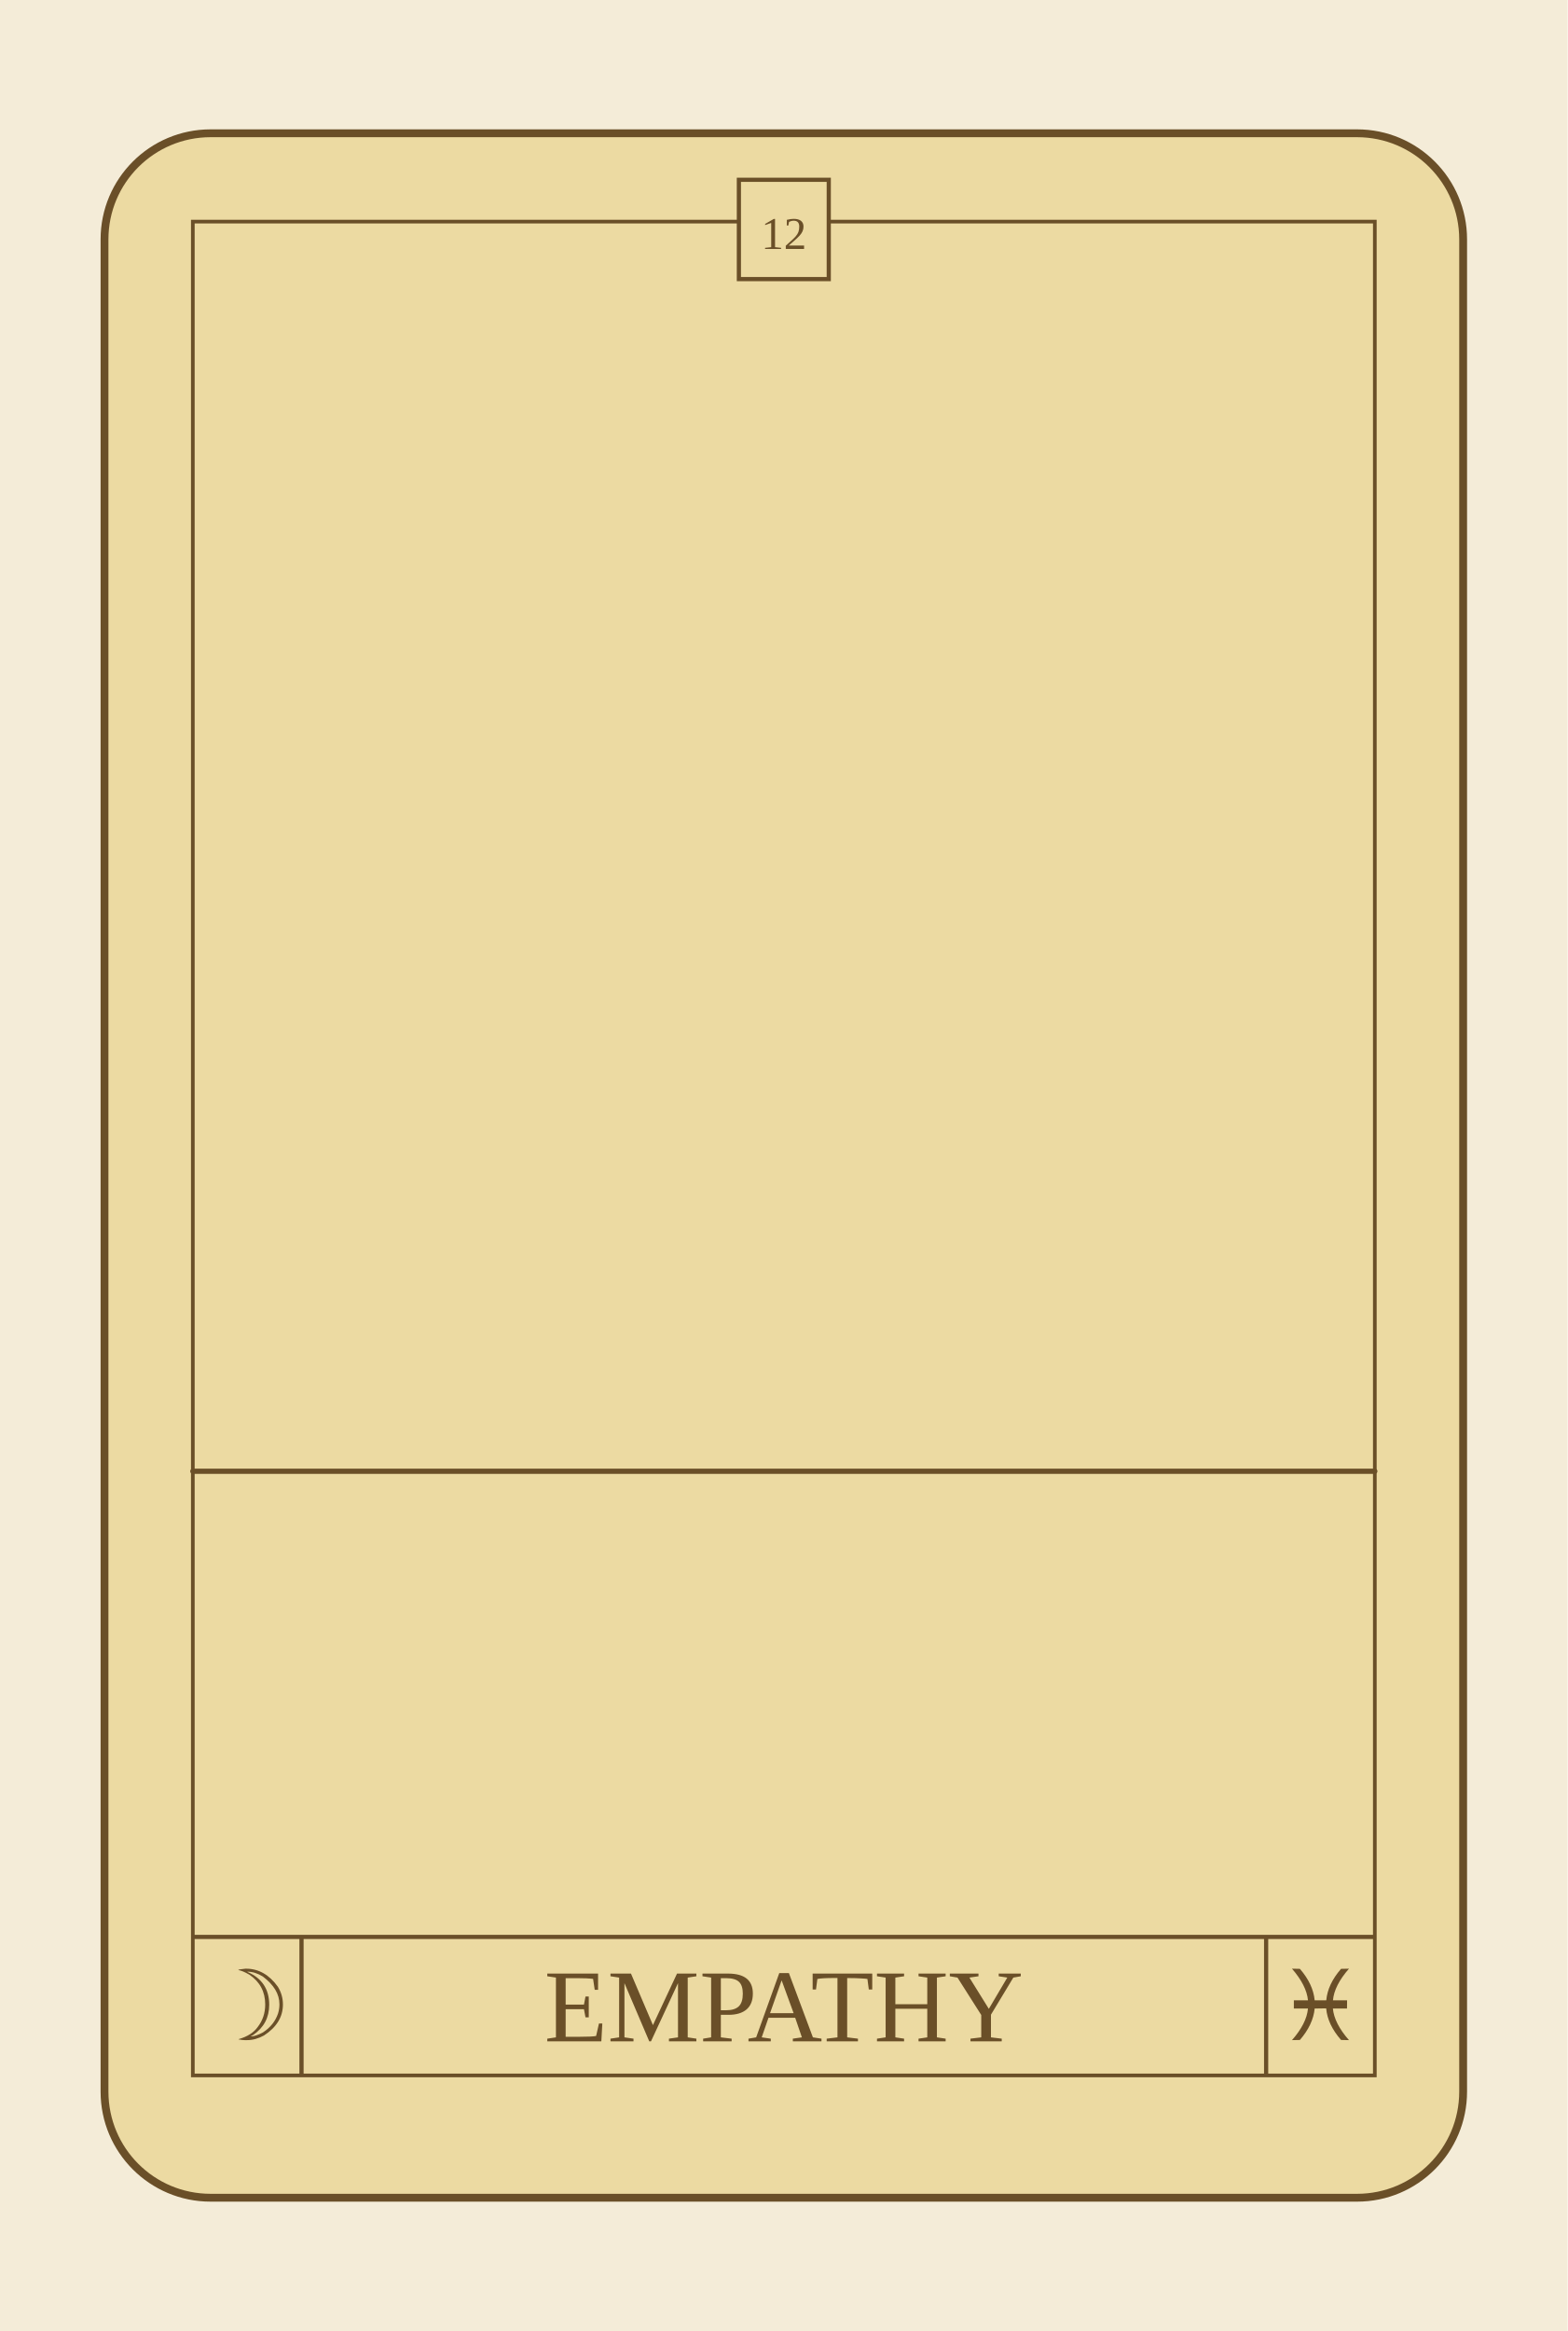
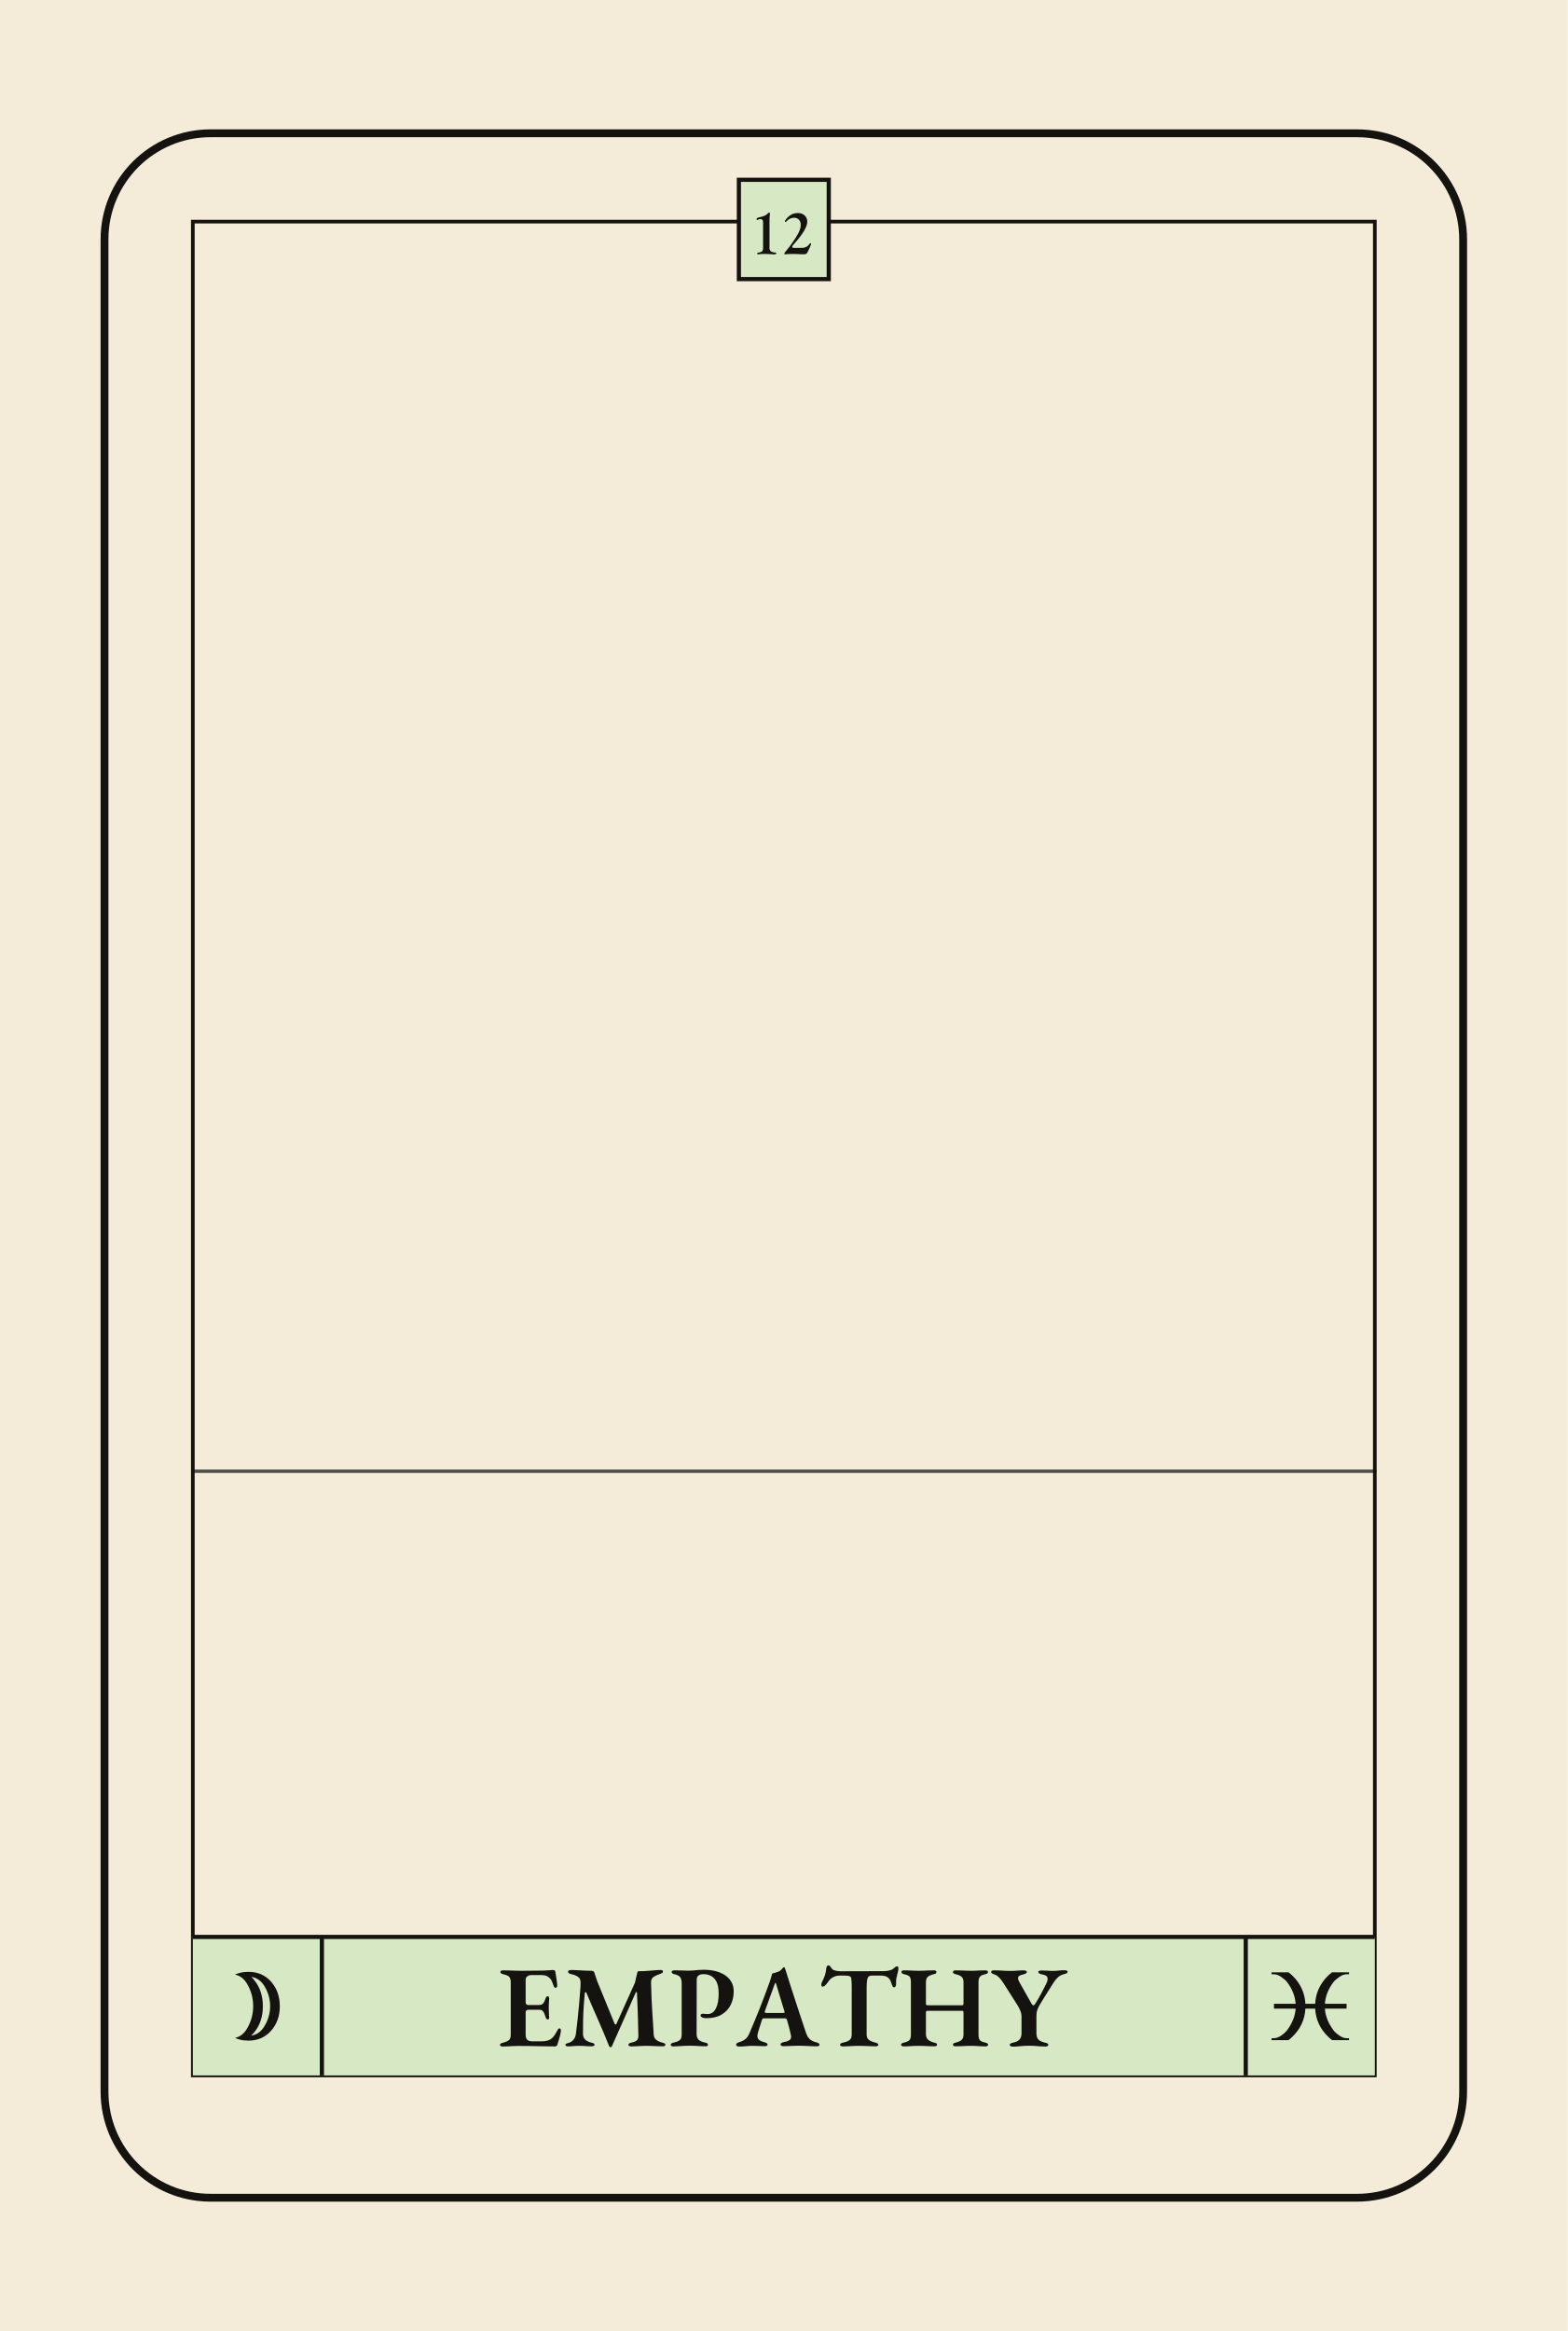
- <svg xmlns="http://www.w3.org/2000/svg" viewBox="0 0 300 446" font-family="Georgia, 'Times New Roman', serif">
+ <svg xmlns="http://www.w3.org/2000/svg" viewBox="0 0 300 446">
  <rect width="300" height="446" fill="#f4ecd8" />
-   <rect x="20.0" y="25.5" width="260" height="395" rx="20.3" fill="#ecdaa2" stroke="#6a4f28" stroke-width="1.5" />
-   <rect x="36.9" y="42.4" width="226.2" height="354.7" fill="none" stroke="#6a4f28" stroke-width="0.7" />
-   <g fill="none" stroke="#6a4f28" stroke-width="1.0" stroke-linecap="round" stroke-linejoin="round">
+   <rect x="20.0" y="25.5" width="260" height="395" rx="20.3" fill="#f4ecd8" stroke="#15130f" stroke-width="1.5" />
+   <rect x="36.9" y="42.4" width="226.2" height="354.7" fill="none" stroke="#15130f" stroke-width="0.7" />
+   <g fill="none" stroke="#15130f" stroke-width="0.65" stroke-opacity="0.72" stroke-linecap="round" stroke-linejoin="round">
    <line x1="36.9" y1="281.5" x2="263.1" y2="281.5" />
  </g>
-   <g fill="none" stroke="#6a4f28" stroke-width="0.8">
+   <path d="M36.9,370.6 H263.1 V397.1 H36.9 Z" fill="#d7e8c4" />
+   <g fill="none" stroke="#15130f" stroke-width="0.8">
    <line x1="36.9" y1="370.6" x2="263.1" y2="370.6" />
-     <line x1="57.7" y1="370.6" x2="57.7" y2="397.1" />
-     <line x1="242.3" y1="370.6" x2="242.3" y2="397.1" />
+     <line x1="61.6" y1="370.6" x2="61.6" y2="397.1" />
+     <line x1="238.4" y1="370.6" x2="238.4" y2="397.1" />
  </g>
-   <rect x="141.4" y="34.4" width="17.2" height="19.0" fill="#ecdaa2" stroke="#6a4f28" stroke-width="0.8" />
-   <text x="150.0" y="44.7" text-anchor="middle" dominant-baseline="central" font-size="8.7" fill="#6a4f28">12</text>
-   <text x="47.30" y="383.87" text-anchor="middle" dominant-baseline="central" font-family="'Segoe UI Symbol','Apple Symbols','DejaVu Sans',sans-serif" font-size="18.72" fill="#6a4f28">☽</text>
-   <text x="252.70" y="383.87" text-anchor="middle" dominant-baseline="central" font-family="'Segoe UI Symbol','Apple Symbols','DejaVu Sans',sans-serif" font-size="18.72" fill="#6a4f28">♓</text>
-   <text x="150.0" y="383.9" text-anchor="middle" dominant-baseline="central" font-size="19.8" fill="#6a4f28">EMPATHY</text>
+   <rect x="141.4" y="34.4" width="17.2" height="19.0" fill="#d7e8c4" stroke="#15130f" stroke-width="0.8" />
+   <path d="M649.0 1092V235L647.0 193L657.0 137Q686.0 59 825.0 52Q867.0 50 867.0 28Q867.0 -7 780.0 -7Q761.0 -7 652.0 2Q595.0 7 494.0 7Q394.0 7 322.0 -2Q293.0 -5 280.0 -5Q255.0 -5 255.0 20Q255.0 41 281.0 45Q384.0 61 415.0 92.0Q446.0 123 446.0 210L445.0 248V1010Q445.0 1115 363.0 1115Q331.0 1115 306.0 1104L281.0 1093Q270.0 1089 261.0 1089Q235.0 1089 235.0 1113Q235.0 1137 260.0 1150.0Q285.0 1163 362.0 1180Q506.0 1211 567.0 1267L614.0 1310Q625.0 1320 641.0 1320Q661.0 1320 661.0 1282Q661.0 1271 659.0 1243L651.0 1153Q649.0 1126 649.0 1092ZM1947.0 348Q1970.0 348 1972.0 331L1970.0 321L1955.0 277Q1941.0 236 1920.0 192L1869.0 85Q1839.0 23 1816.5 9.5Q1794.0 -4 1721.0 -4Q1677.0 -4 1615.0 -1L1530.0 4Q1482.0 6 1395.0 6Q1232.0 6 1191.0 -1Q1163.0 -6 1150.0 -6Q1119.0 -6 1119.0 21Q1119.0 40 1178.0 106Q1270.0 211 1389.0 383.0Q1508.0 555 1565.0 665Q1641.0 813 1641.0 932Q1641.0 1035 1583.0 1096.0Q1525.0 1157 1428.0 1157Q1290.0 1157 1180.0 1033Q1170.0 1021 1162.0 1021Q1155.0 1021 1146.5 1029.5Q1138.0 1038 1138.0 1046Q1138.0 1059 1169.0 1101.5Q1200.0 1144 1234.0 1176Q1367.0 1307 1541.0 1307Q1679.0 1307 1764.0 1230.5Q1849.0 1154 1849.0 1029Q1849.0 803 1456.0 355L1408.0 300Q1366.0 253 1366.0 233Q1366.0 198 1450.0 198L1614.0 200L1710.0 201Q1774.0 204 1835.0 241.0Q1896.0 278 1926.0 333Q1935.0 348 1947.0 348Z" transform="matrix(0.006024 0 0 -0.006024 143.35 48.63)" fill="#15130f" />
+   <path d="M101.0 47Q181.0 63 244.0 113Q309.0 164 358.0 252Q477.0 463 477.0 701Q477.0 941 358.0 1151Q310.0 1237 245.0 1288Q180.0 1338 100.0 1353Q188.0 1394 291.0 1405Q333.0 1410 377.0 1410Q670.0 1410 848.5 1205.0Q1027.0 1000 1027.0 699Q1027.0 399 847.0 194.5Q667.0 -10 377.0 -10Q332.0 -10 290.0 -5Q188.0 7 101.0 47ZM498.0 1241Q677.0 1021 677.0 699Q677.0 378 497.0 159Q468.0 124 436.0 94Q607.0 118 708.0 286Q827.0 481 827.0 701Q827.0 923 708.0 1117Q607.0 1281 438.0 1306Q470.0 1276 498.0 1241Z" transform="matrix(0.009268 0 0 -0.009268 44.03 390.35)" fill="#15130f" />
+   <path d="M548.0 750Q533.0 984 370.0 1200Q330.0 1250 250.0 1305.0Q170.0 1360 100.0 1360H50.0V1400H402.0Q440.0 1370 476.0 1337Q731.0 1091 749.0 750H951.0Q969.0 1091 1224.0 1337Q1260.0 1370 1298.0 1400H1650.0V1360H1600.0Q1530.0 1360 1450.0 1305.0Q1370.0 1250 1330.0 1200Q1167.0 984 1152.0 750H1600.0V650H1152.0Q1168.0 413 1340.0 190Q1378.0 145 1450.0 95Q1530.0 40 1600.0 40H1650.0V0H1301.0Q1262.0 29 1227.0 63Q969.0 308 951.0 650H749.0Q731.0 308 473.0 63Q438.0 29 399.0 0H50.0V40H100.0Q170.0 40 250.0 95Q322.0 145 360.0 190Q532.0 413 548.0 650H100.0V750Z" transform="matrix(0.009268 0 0 -0.009268 242.87 390.35)" fill="#15130f" />
+   <path d="M49.0 -5Q38.0 -5 31.5 -1.0Q25.0 3 25.0 9Q25.0 22 51.0 28Q87.0 37 102.5 50.5Q118.0 64 118.0 97V550Q118.0 584 104.5 598.0Q91.0 612 54.0 620Q40.0 623 34.0 628.5Q28.0 634 28.0 640Q28.0 647 34.5 650.5Q41.0 654 52.0 654Q81.0 654 107.5 653.0Q134.0 652 159.0 651.0Q184.0 650 211.0 650Q257.0 650 308.5 651.0Q360.0 652 401.0 652Q434.0 653 455.5 655.0Q477.0 657 481.0 657Q488.0 657 495.5 654.0Q503.0 651 504.0 642Q508.0 609 514.0 577.0Q520.0 545 520.0 521Q520.0 512 515.5 507.5Q511.0 503 506.0 503Q501.0 503 497.0 506.5Q493.0 510 490.0 517Q482.0 540 475.0 557.0Q468.0 574 459.0 583Q446.0 597 429.0 605.0Q412.0 613 388.0 613H295.0Q277.0 613 262.0 602.5Q247.0 592 247.0 573V377Q247.0 366 253.5 360.0Q260.0 354 269.0 354H361.0Q388.0 354 399.5 369.0Q411.0 384 419.0 410Q426.0 430 438.0 430Q443.0 430 447.0 424.5Q451.0 419 451.0 410Q450.0 400 449.0 386.0Q448.0 372 447.5 358.0Q447.0 344 447.0 333Q447.0 321 447.5 306.0Q448.0 291 448.5 276.5Q449.0 262 450.0 252Q451.0 241 448.5 235.0Q446.0 229 440.0 229Q424.0 229 417.0 257Q409.0 285 398.0 299.0Q387.0 313 368.0 313H274.0Q261.0 313 254.0 308.0Q247.0 303 247.0 289V99Q247.0 66 261.0 53.0Q275.0 40 304.0 40H386.0Q411.0 40 431.5 45.0Q452.0 50 467.0 61Q484.0 73 497.5 93.5Q511.0 114 524.0 139Q528.0 147 532.0 149.5Q536.0 152 542.0 152Q547.0 151 549.5 146.0Q552.0 141 552.0 135Q552.0 121 547.0 99.0Q542.0 77 534.5 53.5Q527.0 30 521.0 10Q518.0 3 513.0 -0.5Q508.0 -4 501.0 -4Q477.0 -4 439.5 -3.5Q402.0 -3 358.0 -2.0Q314.0 -1 268.0 -0.5Q222.0 0 180.0 0Q159.0 0 137.5 -1.0Q116.0 -2 94.0 -3.5Q72.0 -5 49.0 -5ZM616.0 -4Q604.0 -4 597.5 -0.5Q591.0 3 591.0 9Q591.0 17 599.5 20.5Q608.0 24 620.0 27Q644.0 34 661.0 54.0Q678.0 74 682.0 106Q690.0 167 697.5 239.0Q705.0 311 711.5 384.0Q718.0 457 722.0 521Q722.0 528 722.0 537.0Q722.0 546 722.0 555Q721.0 570 716.5 579.5Q712.0 589 701.0 597Q687.0 607 672.0 612.5Q657.0 618 638.0 622Q627.0 624 620.5 629.5Q614.0 635 614.0 643Q614.0 651 622.0 654.0Q630.0 657 643.0 657Q656.0 657 678.0 656.0Q700.0 655 725.5 653.5Q751.0 652 776.0 651.0Q801.0 650 820.0 650Q828.0 650 834.0 645.0Q840.0 640 842.0 633Q848.0 614 854.0 596.0Q860.0 578 867.0 558L1017.0 191Q1020.0 186 1025.0 185.5Q1030.0 185 1032.0 190L1193.0 548Q1200.0 577 1204.5 599.0Q1209.0 621 1213.0 634Q1216.0 647 1226.0 647H1267.0Q1305.0 649 1347.0 653.0Q1389.0 657 1412.0 657Q1420.0 657 1427.5 654.5Q1435.0 652 1435.0 644Q1435.0 636 1429.0 632.0Q1423.0 628 1411.0 623Q1403.0 621 1392.0 616.5Q1381.0 612 1373.0 608Q1352.0 599 1341.5 585.0Q1331.0 571 1332.0 545Q1333.0 474 1336.0 417.5Q1339.0 361 1341.5 311.5Q1344.0 262 1348.0 210.5Q1352.0 159 1355.0 97Q1357.0 69 1376.5 53.0Q1396.0 37 1429.0 29Q1441.0 26 1448.5 22.0Q1456.0 18 1456.0 10Q1456.0 3 1449.5 0.0Q1443.0 -3 1432.0 -3Q1409.0 -3 1384.0 -2.0Q1359.0 -1 1335.5 0.0Q1312.0 1 1291.0 1Q1271.0 1 1250.0 0.0Q1229.0 -1 1207.0 -2.5Q1185.0 -4 1161.0 -4Q1151.0 -4 1143.5 -0.5Q1136.0 3 1136.0 9Q1136.0 17 1143.5 22.0Q1151.0 27 1163.0 29Q1197.0 36 1210.5 50.0Q1224.0 64 1222.0 97Q1221.0 162 1219.0 222.0Q1217.0 282 1215.0 341.0Q1213.0 400 1210.0 460Q1209.0 468 1205.5 467.5Q1202.0 467 1198.0 459L994.0 -1Q990.0 -12 981.0 -10.5Q972.0 -9 969.0 -1Q923.0 115 872.5 228.5Q822.0 342 773.0 459Q770.0 467 764.5 465.0Q759.0 463 758.0 454Q753.0 398 749.0 338.5Q745.0 279 744.0 220.0Q743.0 161 743.0 103Q743.0 76 760.5 57.0Q778.0 38 814.0 29Q826.0 27 834.5 22.5Q843.0 18 843.0 10Q843.0 3 835.0 0.0Q827.0 -3 817.0 -3Q790.0 -3 776.0 -2.0Q762.0 -1 750.0 0.0Q738.0 1 718.0 1Q697.0 1 678.5 0.0Q660.0 -1 644.0 -2.5Q628.0 -4 616.0 -4ZM1525.0 -4Q1516.0 -4 1509.0 -0.5Q1502.0 3 1502.0 9Q1502.0 24 1527.0 29Q1565.0 37 1581.0 51.0Q1597.0 65 1597.0 98V538Q1597.0 576 1584.5 594.0Q1572.0 612 1536.0 620Q1522.0 623 1516.0 628.5Q1510.0 634 1510.0 640Q1510.0 647 1516.5 650.5Q1523.0 654 1534.0 654Q1558.0 654 1578.5 653.5Q1599.0 653 1618.0 652.0Q1637.0 651 1657.0 651Q1679.0 651 1698.5 653.0Q1718.0 655 1738.5 657.0Q1759.0 659 1786.0 659Q1905.0 659 1976.0 609.0Q2047.0 559 2047.0 471Q2047.0 409 2021.5 356.5Q1996.0 304 1943.5 272.0Q1891.0 240 1811.0 240Q1786.0 240 1773.0 247.5Q1760.0 255 1760.0 264Q1760.0 270 1766.5 274.5Q1773.0 279 1778.0 279Q1787.0 279 1795.5 277.5Q1804.0 276 1821.0 276Q1868.0 276 1892.5 324.0Q1917.0 372 1917.0 452Q1917.0 540 1881.5 580.5Q1846.0 621 1786.0 621Q1758.0 621 1742.5 609.5Q1727.0 598 1727.0 573L1726.0 104Q1726.0 71 1742.5 54.5Q1759.0 38 1799.0 29Q1812.0 27 1818.0 22.5Q1824.0 18 1824.0 10Q1824.0 3 1818.5 0.0Q1813.0 -3 1802.0 -3Q1779.0 -3 1755.0 -1.5Q1731.0 0 1708.5 1.0Q1686.0 2 1666.0 2Q1644.0 2 1620.5 1.0Q1597.0 0 1573.0 -2.0Q1549.0 -4 1525.0 -4ZM2096.0 -5Q2084.0 -5 2076.0 -1.5Q2068.0 2 2068.0 10Q2068.0 19 2075.5 24.0Q2083.0 29 2095.0 33Q2124.0 41 2145.5 57.5Q2167.0 74 2180.0 103Q2205.0 162 2228.0 216.5Q2251.0 271 2272.0 325.0Q2293.0 379 2314.5 435.0Q2336.0 491 2358.0 553Q2369.0 584 2373.0 601.0Q2377.0 618 2380.0 626Q2395.0 630 2408.0 634.0Q2421.0 638 2437.0 644Q2451.0 651 2461.0 662.0Q2471.0 673 2476.0 679Q2479.0 681 2482.0 681.5Q2485.0 682 2488.0 677Q2491.0 671 2493.0 665.0Q2495.0 659 2497.0 652Q2519.0 581 2542.5 508.5Q2566.0 436 2589.0 365.5Q2612.0 295 2633.5 230.5Q2655.0 166 2673.0 112Q2682.0 85 2695.5 69.0Q2709.0 53 2725.5 44.5Q2742.0 36 2762.0 31Q2775.0 28 2782.0 23.0Q2789.0 18 2789.0 9Q2789.0 3 2782.5 0.0Q2776.0 -3 2766.0 -3Q2748.0 -3 2720.5 -2.0Q2693.0 -1 2664.0 0.5Q2635.0 2 2612.0 2Q2592.0 2 2567.5 1.0Q2543.0 0 2518.5 -1.0Q2494.0 -2 2477.0 -2Q2467.0 -2 2459.5 1.5Q2452.0 5 2452.0 12Q2452.0 20 2460.0 25.5Q2468.0 31 2479.0 33Q2515.0 39 2531.0 51.5Q2547.0 64 2543.0 88Q2540.0 105 2534.0 128.5Q2528.0 152 2521.5 177.5Q2515.0 203 2508.0 224Q2506.0 232 2502.0 235.5Q2498.0 239 2487.0 239H2307.0Q2300.0 239 2296.0 234.5Q2292.0 230 2290.0 221Q2286.0 208 2280.5 191.5Q2275.0 175 2269.5 157.5Q2264.0 140 2259.5 125.0Q2255.0 110 2253.0 99Q2248.0 72 2262.5 56.5Q2277.0 41 2313.0 32Q2340.0 25 2340.0 11Q2340.0 5 2333.5 1.5Q2327.0 -2 2315.0 -2Q2292.0 -2 2267.0 -0.5Q2242.0 1 2212.0 1Q2182.0 1 2153.5 -2.0Q2125.0 -5 2096.0 -5ZM2334.0 285H2473.0Q2487.0 285 2487.0 291Q2487.0 294 2486.5 296.0Q2486.0 298 2485.0 302L2415.0 533Q2411.0 547 2408.0 547Q2406.0 547 2401.0 534L2317.0 302Q2315.0 297 2315.0 294Q2315.0 289 2320.5 287.0Q2326.0 285 2334.0 285ZM2992.0 -4Q2982.0 -4 2974.5 -0.5Q2967.0 3 2967.0 9Q2967.0 17 2974.0 22.0Q2981.0 27 2994.0 29Q3032.0 37 3050.0 51.5Q3068.0 66 3068.0 99V504Q3068.0 545 3066.0 566.0Q3064.0 587 3060.5 594.5Q3057.0 602 3050.0 603Q3040.0 607 3025.0 608.0Q3010.0 609 2996.0 609H2965.0Q2936.0 609 2909.0 595.5Q2882.0 582 2867.0 559Q2863.0 553 2854.5 542.0Q2846.0 531 2836.5 522.0Q2827.0 513 2817.0 513Q2810.0 513 2807.5 518.0Q2805.0 523 2805.0 529Q2805.0 541 2811.0 553Q2828.0 587 2836.5 612.5Q2845.0 638 2848.0 673Q2850.0 688 2856.5 692.5Q2863.0 697 2870.0 697Q2876.0 697 2884.5 684.5Q2893.0 672 2900.0 664Q2909.0 655 2932.0 650.5Q2955.0 646 2971.0 646L3340.0 647Q3368.0 647 3387.0 651.5Q3406.0 656 3417.0 661Q3432.0 670 3441.0 679.5Q3450.0 689 3462.0 689Q3467.0 689 3469.5 683.5Q3472.0 678 3472.0 670Q3472.0 665 3471.0 658.5Q3470.0 652 3469.0 647Q3465.0 628 3461.0 613.5Q3457.0 599 3454.5 586.5Q3452.0 574 3452.0 558V541Q3452.0 527 3448.0 517.0Q3444.0 507 3435.0 507Q3427.0 507 3421.5 516.5Q3416.0 526 3410.0 546Q3401.0 578 3380.0 593.5Q3359.0 609 3314.0 609H3246.0Q3227.0 609 3216.5 602.0Q3206.0 595 3201.5 571.5Q3197.0 548 3197.0 499V100Q3197.0 68 3215.0 53.5Q3233.0 39 3272.0 29Q3284.0 26 3291.0 22.0Q3298.0 18 3298.0 10Q3298.0 3 3291.5 0.0Q3285.0 -3 3275.0 -3Q3251.0 -3 3227.0 -2.0Q3203.0 -1 3179.5 0.0Q3156.0 1 3134.0 1Q3112.0 1 3088.5 0.0Q3065.0 -1 3040.5 -2.5Q3016.0 -4 2992.0 -4ZM3518.0 -4Q3509.0 -4 3502.0 0.0Q3495.0 4 3495.0 10Q3495.0 24 3520.0 29Q3556.0 37 3568.0 51.0Q3580.0 65 3580.0 98V551Q3580.0 584 3570.0 598.0Q3560.0 612 3523.0 620Q3498.0 625 3498.0 640Q3498.0 647 3504.5 650.5Q3511.0 654 3521.0 654Q3545.0 654 3566.0 653.0Q3587.0 652 3607.0 651.0Q3627.0 650 3647.0 650Q3667.0 650 3688.5 651.0Q3710.0 652 3733.0 653.0Q3756.0 654 3779.0 654Q3801.0 654 3801.0 639Q3801.0 631 3795.0 627.0Q3789.0 623 3776.0 620Q3737.0 610 3723.5 595.0Q3710.0 580 3710.0 550V364Q3710.0 357 3714.5 354.5Q3719.0 352 3725.0 352H4024.0Q4035.0 352 4035.0 366V551Q4035.0 580 4022.0 595.0Q4009.0 610 3970.0 620Q3957.0 623 3950.5 627.0Q3944.0 631 3944.0 639Q3944.0 654 3966.0 654Q3990.0 654 4014.0 653.0Q4038.0 652 4060.5 651.0Q4083.0 650 4104.0 650Q4123.0 650 4141.0 651.0Q4159.0 652 4179.5 653.0Q4200.0 654 4224.0 654Q4233.0 654 4240.0 650.5Q4247.0 647 4247.0 640Q4247.0 625 4221.0 620Q4186.0 612 4175.5 597.0Q4165.0 582 4165.0 551V98Q4165.0 65 4176.0 51.0Q4187.0 37 4223.0 29Q4248.0 24 4248.0 10Q4248.0 4 4241.0 0.0Q4234.0 -4 4225.0 -4Q4202.0 -4 4181.0 -2.5Q4160.0 -1 4139.5 0.0Q4119.0 1 4099.0 1Q4079.0 1 4057.0 0.0Q4035.0 -1 4012.0 -2.0Q3989.0 -3 3965.0 -3Q3956.0 -3 3950.0 0.5Q3944.0 4 3944.0 11Q3944.0 19 3950.0 22.5Q3956.0 26 3968.0 29Q4004.0 38 4019.5 53.0Q4035.0 68 4035.0 98V288Q4035.0 294 4033.5 299.0Q4032.0 304 4025.0 304H3721.0Q3710.0 304 3710.0 289V102Q3710.0 72 3727.5 55.0Q3745.0 38 3781.0 29Q3794.0 26 3800.0 22.5Q3806.0 19 3806.0 11Q3806.0 4 3800.5 0.5Q3795.0 -3 3784.0 -3Q3761.0 -3 3737.0 -2.0Q3713.0 -1 3690.5 0.0Q3668.0 1 3647.0 1Q3626.0 1 3605.0 0.0Q3584.0 -1 3562.0 -2.5Q3540.0 -4 3518.0 -4ZM4463.0 -6Q4450.0 -6 4442.5 -2.0Q4435.0 2 4435.0 9Q4435.0 17 4443.5 21.5Q4452.0 26 4465.0 29Q4503.0 36 4520.0 56.0Q4537.0 76 4537.0 109V251Q4537.0 280 4527.0 303.5Q4517.0 327 4508.0 343L4383.0 540Q4375.0 553 4362.5 569.5Q4350.0 586 4335.0 600.0Q4320.0 614 4301.0 619Q4289.0 623 4281.5 627.5Q4274.0 632 4274.0 640Q4274.0 647 4281.0 650.5Q4288.0 654 4298.0 654Q4334.0 654 4369.5 651.5Q4405.0 649 4445.0 649Q4474.0 649 4500.5 651.5Q4527.0 654 4555.0 654Q4565.0 654 4574.0 650.5Q4583.0 647 4583.0 640Q4583.0 632 4574.0 627.0Q4565.0 622 4553.0 619Q4530.0 614 4518.5 607.0Q4507.0 600 4507.0 586Q4507.0 571 4519.0 551L4618.0 376Q4631.0 351 4640.0 351Q4645.0 351 4650.0 357.0Q4655.0 363 4663.0 376Q4687.0 415 4707.0 453.0Q4727.0 491 4750.0 536Q4756.0 548 4759.5 559.5Q4763.0 571 4763.0 580Q4763.0 600 4747.0 608.5Q4731.0 617 4714.0 619Q4704.0 620 4693.0 626.0Q4682.0 632 4682.0 640Q4682.0 647 4691.0 650.0Q4700.0 653 4711.0 653Q4738.0 653 4758.5 651.0Q4779.0 649 4804.0 649Q4832.0 649 4857.5 652.0Q4883.0 655 4907.0 655Q4919.0 655 4927.5 652.0Q4936.0 649 4936.0 641Q4936.0 632 4924.0 627.5Q4912.0 623 4898.0 619Q4870.0 611 4850.0 592.0Q4830.0 573 4811.0 543Q4794.0 515 4779.0 491.5Q4764.0 468 4750.5 446.5Q4737.0 425 4723.0 402.5Q4709.0 380 4693.0 353Q4683.0 336 4677.5 322.0Q4672.0 308 4669.0 293.0Q4666.0 278 4666.0 258V110Q4666.0 73 4683.0 55.5Q4700.0 38 4738.0 29Q4752.0 26 4760.5 22.0Q4769.0 18 4769.0 9Q4769.0 3 4761.5 -1.0Q4754.0 -5 4742.0 -5Q4718.0 -5 4694.0 -3.0Q4670.0 -1 4647.5 0.5Q4625.0 2 4603.0 2Q4581.0 2 4558.0 0.5Q4535.0 -1 4511.0 -3.5Q4487.0 -6 4463.0 -6Z" transform="matrix(0.02212 0 0 -0.02212 95.13 391.46)" fill="#15130f" />
</svg>
